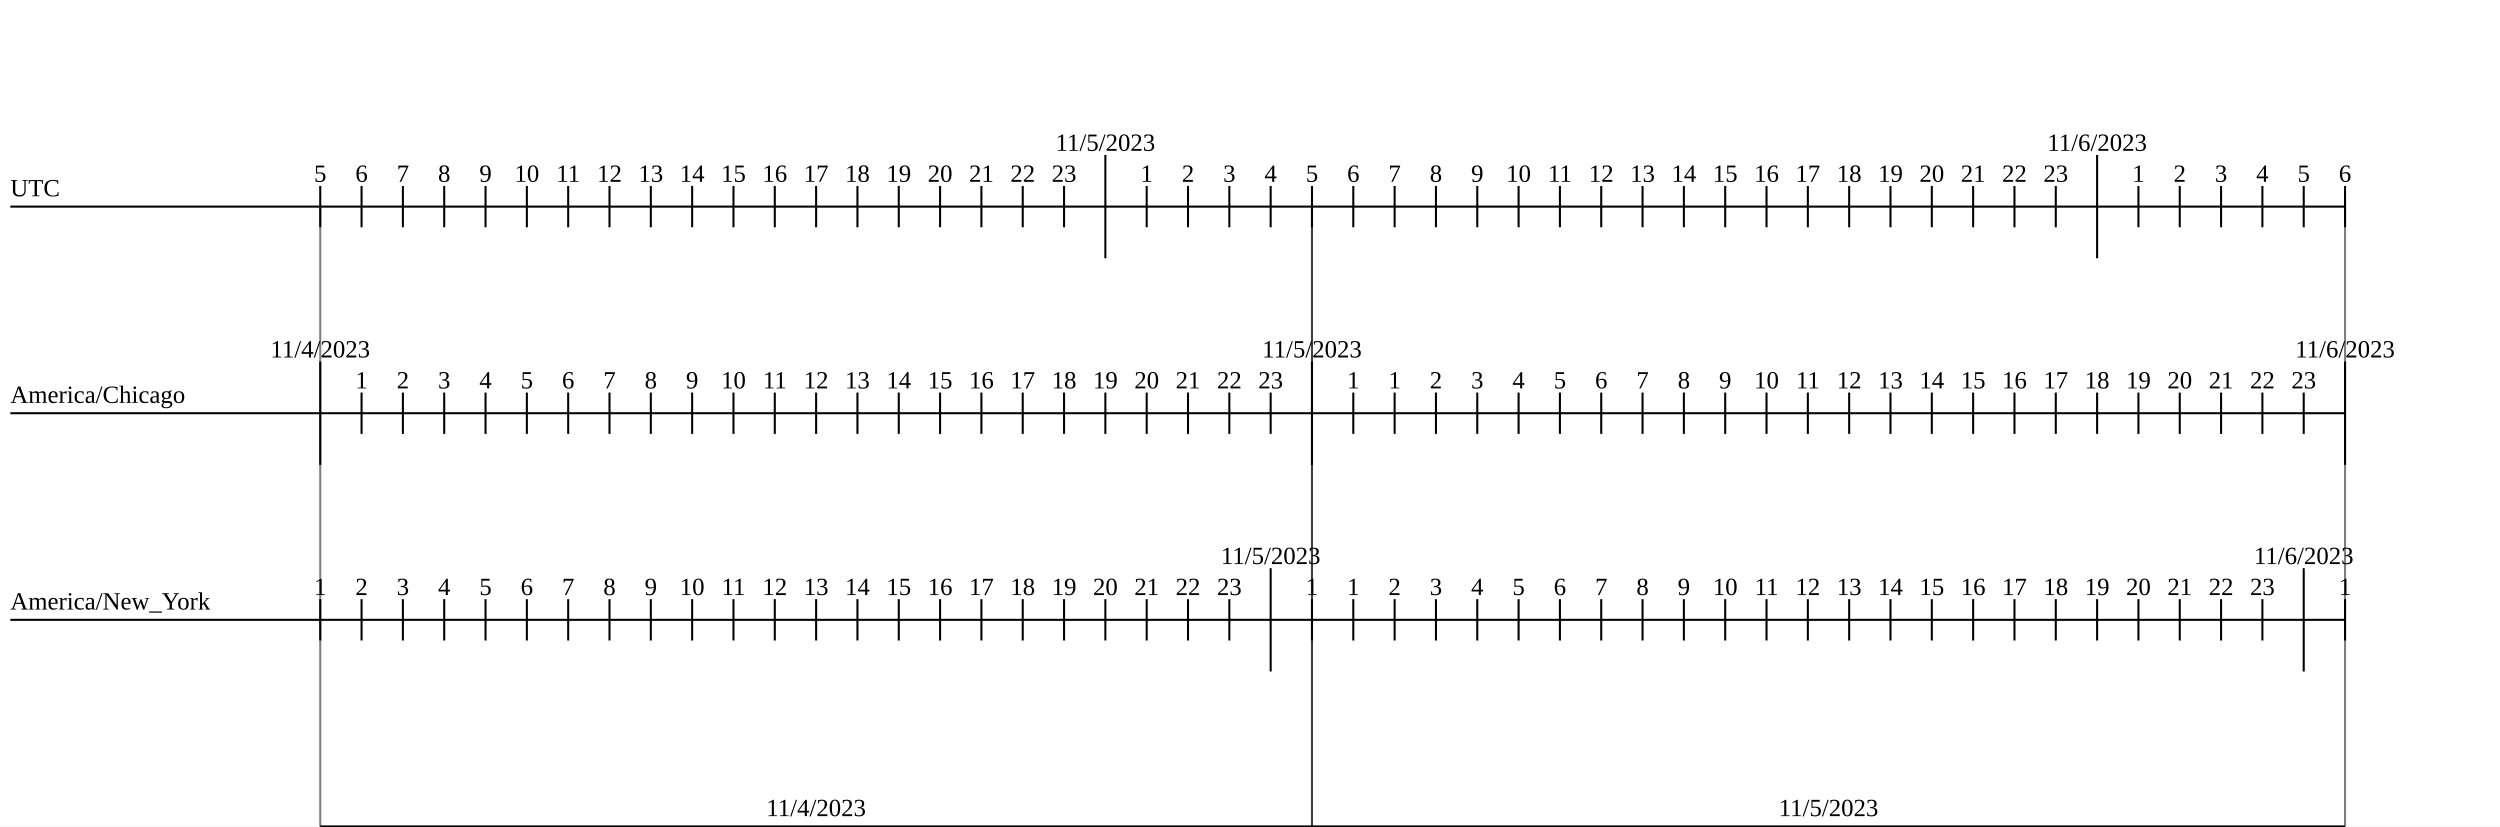
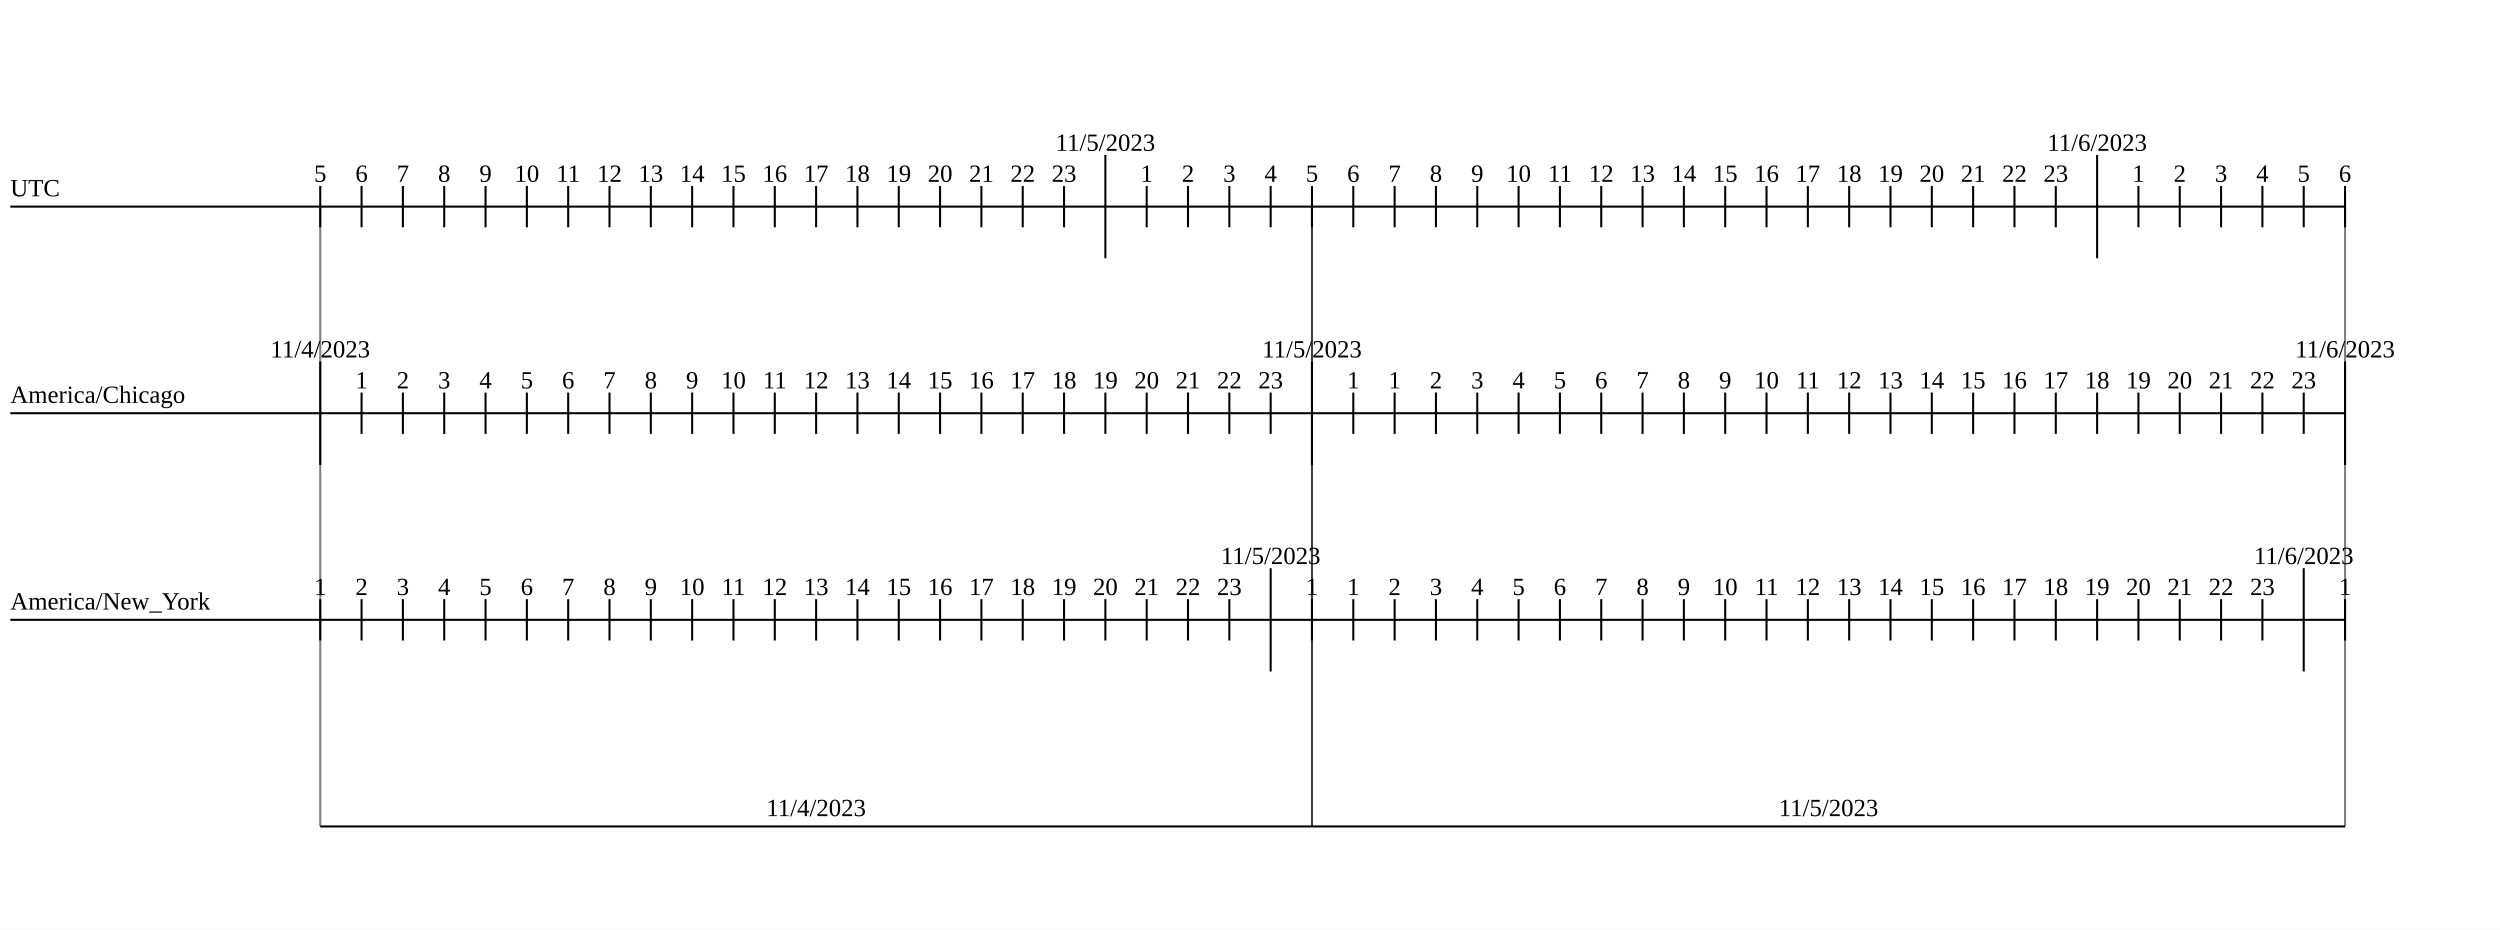
- <svg xmlns="http://www.w3.org/2000/svg" width="1210" height="400" viewBox="0 0 1210 400">
-   <rect x="0" y="0" width="1210" height="400" fill="white" />
+ <svg xmlns="http://www.w3.org/2000/svg" width="1210" height="450" viewBox="0 0 1210 450">
+   <rect x="0" y="0" width="1210" height="450" fill="white" />
  <text x="5" y="95" fill="#000000">UTC</text>
  <line x1="5" y1="100" x2="1135" y2="100" stroke="#000000" />
  <line x1="155" y1="90" x2="155" y2="110" stroke="#000000" />
  <text x="155" y="88" text-anchor="middle" fill="#000000">5</text>
  <line x1="175" y1="90" x2="175" y2="110" stroke="#000000" />
  <text x="175" y="88" text-anchor="middle" fill="#000000">6</text>
  <line x1="195" y1="90" x2="195" y2="110" stroke="#000000" />
  <text x="195" y="88" text-anchor="middle" fill="#000000">7</text>
  <line x1="215" y1="90" x2="215" y2="110" stroke="#000000" />
  <text x="215" y="88" text-anchor="middle" fill="#000000">8</text>
  <line x1="235" y1="90" x2="235" y2="110" stroke="#000000" />
  <text x="235" y="88" text-anchor="middle" fill="#000000">9</text>
  <line x1="255" y1="90" x2="255" y2="110" stroke="#000000" />
  <text x="255" y="88" text-anchor="middle" fill="#000000">10</text>
  <line x1="275" y1="90" x2="275" y2="110" stroke="#000000" />
  <text x="275" y="88" text-anchor="middle" fill="#000000">11</text>
  <line x1="295" y1="90" x2="295" y2="110" stroke="#000000" />
  <text x="295" y="88" text-anchor="middle" fill="#000000">12</text>
  <line x1="315" y1="90" x2="315" y2="110" stroke="#000000" />
  <text x="315" y="88" text-anchor="middle" fill="#000000">13</text>
  <line x1="335" y1="90" x2="335" y2="110" stroke="#000000" />
  <text x="335" y="88" text-anchor="middle" fill="#000000">14</text>
  <line x1="355" y1="90" x2="355" y2="110" stroke="#000000" />
  <text x="355" y="88" text-anchor="middle" fill="#000000">15</text>
  <line x1="375" y1="90" x2="375" y2="110" stroke="#000000" />
  <text x="375" y="88" text-anchor="middle" fill="#000000">16</text>
  <line x1="395" y1="90" x2="395" y2="110" stroke="#000000" />
  <text x="395" y="88" text-anchor="middle" fill="#000000">17</text>
  <line x1="415" y1="90" x2="415" y2="110" stroke="#000000" />
  <text x="415" y="88" text-anchor="middle" fill="#000000">18</text>
  <line x1="435" y1="90" x2="435" y2="110" stroke="#000000" />
  <text x="435" y="88" text-anchor="middle" fill="#000000">19</text>
  <line x1="455" y1="90" x2="455" y2="110" stroke="#000000" />
  <text x="455" y="88" text-anchor="middle" fill="#000000">20</text>
  <line x1="475" y1="90" x2="475" y2="110" stroke="#000000" />
  <text x="475" y="88" text-anchor="middle" fill="#000000">21</text>
  <line x1="495" y1="90" x2="495" y2="110" stroke="#000000" />
  <text x="495" y="88" text-anchor="middle" fill="#000000">22</text>
  <line x1="515" y1="90" x2="515" y2="110" stroke="#000000" />
  <text x="515" y="88" text-anchor="middle" fill="#000000">23</text>
  <line x1="535" y1="75" x2="535" y2="125" stroke="#000000" />
  <text x="535" y="73" text-anchor="middle" fill="#000000">11/5/2023</text>
  <line x1="555" y1="90" x2="555" y2="110" stroke="#000000" />
  <text x="555" y="88" text-anchor="middle" fill="#000000">1</text>
  <line x1="575" y1="90" x2="575" y2="110" stroke="#000000" />
  <text x="575" y="88" text-anchor="middle" fill="#000000">2</text>
  <line x1="595" y1="90" x2="595" y2="110" stroke="#000000" />
  <text x="595" y="88" text-anchor="middle" fill="#000000">3</text>
  <line x1="615" y1="90" x2="615" y2="110" stroke="#000000" />
  <text x="615" y="88" text-anchor="middle" fill="#000000">4</text>
  <line x1="635" y1="90" x2="635" y2="110" stroke="#000000" />
  <text x="635" y="88" text-anchor="middle" fill="#000000">5</text>
  <line x1="655" y1="90" x2="655" y2="110" stroke="#000000" />
  <text x="655" y="88" text-anchor="middle" fill="#000000">6</text>
  <line x1="675" y1="90" x2="675" y2="110" stroke="#000000" />
  <text x="675" y="88" text-anchor="middle" fill="#000000">7</text>
  <line x1="695" y1="90" x2="695" y2="110" stroke="#000000" />
  <text x="695" y="88" text-anchor="middle" fill="#000000">8</text>
  <line x1="715" y1="90" x2="715" y2="110" stroke="#000000" />
  <text x="715" y="88" text-anchor="middle" fill="#000000">9</text>
  <line x1="735" y1="90" x2="735" y2="110" stroke="#000000" />
  <text x="735" y="88" text-anchor="middle" fill="#000000">10</text>
  <line x1="755" y1="90" x2="755" y2="110" stroke="#000000" />
  <text x="755" y="88" text-anchor="middle" fill="#000000">11</text>
  <line x1="775" y1="90" x2="775" y2="110" stroke="#000000" />
  <text x="775" y="88" text-anchor="middle" fill="#000000">12</text>
  <line x1="795" y1="90" x2="795" y2="110" stroke="#000000" />
  <text x="795" y="88" text-anchor="middle" fill="#000000">13</text>
  <line x1="815" y1="90" x2="815" y2="110" stroke="#000000" />
  <text x="815" y="88" text-anchor="middle" fill="#000000">14</text>
  <line x1="835" y1="90" x2="835" y2="110" stroke="#000000" />
  <text x="835" y="88" text-anchor="middle" fill="#000000">15</text>
  <line x1="855" y1="90" x2="855" y2="110" stroke="#000000" />
  <text x="855" y="88" text-anchor="middle" fill="#000000">16</text>
  <line x1="875" y1="90" x2="875" y2="110" stroke="#000000" />
  <text x="875" y="88" text-anchor="middle" fill="#000000">17</text>
  <line x1="895" y1="90" x2="895" y2="110" stroke="#000000" />
  <text x="895" y="88" text-anchor="middle" fill="#000000">18</text>
  <line x1="915" y1="90" x2="915" y2="110" stroke="#000000" />
  <text x="915" y="88" text-anchor="middle" fill="#000000">19</text>
  <line x1="935" y1="90" x2="935" y2="110" stroke="#000000" />
  <text x="935" y="88" text-anchor="middle" fill="#000000">20</text>
  <line x1="955" y1="90" x2="955" y2="110" stroke="#000000" />
  <text x="955" y="88" text-anchor="middle" fill="#000000">21</text>
  <line x1="975" y1="90" x2="975" y2="110" stroke="#000000" />
  <text x="975" y="88" text-anchor="middle" fill="#000000">22</text>
  <line x1="995" y1="90" x2="995" y2="110" stroke="#000000" />
  <text x="995" y="88" text-anchor="middle" fill="#000000">23</text>
  <line x1="1015" y1="75" x2="1015" y2="125" stroke="#000000" />
  <text x="1015" y="73" text-anchor="middle" fill="#000000">11/6/2023</text>
  <line x1="1035" y1="90" x2="1035" y2="110" stroke="#000000" />
  <text x="1035" y="88" text-anchor="middle" fill="#000000">1</text>
  <line x1="1055" y1="90" x2="1055" y2="110" stroke="#000000" />
  <text x="1055" y="88" text-anchor="middle" fill="#000000">2</text>
  <line x1="1075" y1="90" x2="1075" y2="110" stroke="#000000" />
  <text x="1075" y="88" text-anchor="middle" fill="#000000">3</text>
  <line x1="1095" y1="90" x2="1095" y2="110" stroke="#000000" />
  <text x="1095" y="88" text-anchor="middle" fill="#000000">4</text>
  <line x1="1115" y1="90" x2="1115" y2="110" stroke="#000000" />
  <text x="1115" y="88" text-anchor="middle" fill="#000000">5</text>
  <line x1="1135" y1="90" x2="1135" y2="110" stroke="#000000" />
  <text x="1135" y="88" text-anchor="middle" fill="#000000">6</text>
  <text x="5" y="195" fill="#000000">America/Chicago</text>
  <line x1="5" y1="200" x2="1135" y2="200" stroke="#000000" />
  <line x1="155" y1="175" x2="155" y2="225" stroke="#000000" />
  <text x="155" y="173" text-anchor="middle" fill="#000000">11/4/2023</text>
  <line x1="175" y1="190" x2="175" y2="210" stroke="#000000" />
  <text x="175" y="188" text-anchor="middle" fill="#000000">1</text>
  <line x1="195" y1="190" x2="195" y2="210" stroke="#000000" />
  <text x="195" y="188" text-anchor="middle" fill="#000000">2</text>
  <line x1="215" y1="190" x2="215" y2="210" stroke="#000000" />
  <text x="215" y="188" text-anchor="middle" fill="#000000">3</text>
  <line x1="235" y1="190" x2="235" y2="210" stroke="#000000" />
  <text x="235" y="188" text-anchor="middle" fill="#000000">4</text>
  <line x1="255" y1="190" x2="255" y2="210" stroke="#000000" />
  <text x="255" y="188" text-anchor="middle" fill="#000000">5</text>
  <line x1="275" y1="190" x2="275" y2="210" stroke="#000000" />
  <text x="275" y="188" text-anchor="middle" fill="#000000">6</text>
  <line x1="295" y1="190" x2="295" y2="210" stroke="#000000" />
  <text x="295" y="188" text-anchor="middle" fill="#000000">7</text>
  <line x1="315" y1="190" x2="315" y2="210" stroke="#000000" />
  <text x="315" y="188" text-anchor="middle" fill="#000000">8</text>
  <line x1="335" y1="190" x2="335" y2="210" stroke="#000000" />
  <text x="335" y="188" text-anchor="middle" fill="#000000">9</text>
  <line x1="355" y1="190" x2="355" y2="210" stroke="#000000" />
  <text x="355" y="188" text-anchor="middle" fill="#000000">10</text>
  <line x1="375" y1="190" x2="375" y2="210" stroke="#000000" />
  <text x="375" y="188" text-anchor="middle" fill="#000000">11</text>
  <line x1="395" y1="190" x2="395" y2="210" stroke="#000000" />
  <text x="395" y="188" text-anchor="middle" fill="#000000">12</text>
  <line x1="415" y1="190" x2="415" y2="210" stroke="#000000" />
  <text x="415" y="188" text-anchor="middle" fill="#000000">13</text>
  <line x1="435" y1="190" x2="435" y2="210" stroke="#000000" />
  <text x="435" y="188" text-anchor="middle" fill="#000000">14</text>
  <line x1="455" y1="190" x2="455" y2="210" stroke="#000000" />
  <text x="455" y="188" text-anchor="middle" fill="#000000">15</text>
  <line x1="475" y1="190" x2="475" y2="210" stroke="#000000" />
  <text x="475" y="188" text-anchor="middle" fill="#000000">16</text>
  <line x1="495" y1="190" x2="495" y2="210" stroke="#000000" />
  <text x="495" y="188" text-anchor="middle" fill="#000000">17</text>
  <line x1="515" y1="190" x2="515" y2="210" stroke="#000000" />
  <text x="515" y="188" text-anchor="middle" fill="#000000">18</text>
  <line x1="535" y1="190" x2="535" y2="210" stroke="#000000" />
  <text x="535" y="188" text-anchor="middle" fill="#000000">19</text>
  <line x1="555" y1="190" x2="555" y2="210" stroke="#000000" />
  <text x="555" y="188" text-anchor="middle" fill="#000000">20</text>
  <line x1="575" y1="190" x2="575" y2="210" stroke="#000000" />
  <text x="575" y="188" text-anchor="middle" fill="#000000">21</text>
  <line x1="595" y1="190" x2="595" y2="210" stroke="#000000" />
  <text x="595" y="188" text-anchor="middle" fill="#000000">22</text>
  <line x1="615" y1="190" x2="615" y2="210" stroke="#000000" />
  <text x="615" y="188" text-anchor="middle" fill="#000000">23</text>
  <line x1="635" y1="175" x2="635" y2="225" stroke="#000000" />
  <text x="635" y="173" text-anchor="middle" fill="#000000">11/5/2023</text>
  <line x1="655" y1="190" x2="655" y2="210" stroke="#000000" />
  <text x="655" y="188" text-anchor="middle" fill="#000000">1</text>
  <line x1="675" y1="190" x2="675" y2="210" stroke="#000000" />
  <text x="675" y="188" text-anchor="middle" fill="#000000">1</text>
  <line x1="695" y1="190" x2="695" y2="210" stroke="#000000" />
  <text x="695" y="188" text-anchor="middle" fill="#000000">2</text>
  <line x1="715" y1="190" x2="715" y2="210" stroke="#000000" />
  <text x="715" y="188" text-anchor="middle" fill="#000000">3</text>
  <line x1="735" y1="190" x2="735" y2="210" stroke="#000000" />
  <text x="735" y="188" text-anchor="middle" fill="#000000">4</text>
  <line x1="755" y1="190" x2="755" y2="210" stroke="#000000" />
  <text x="755" y="188" text-anchor="middle" fill="#000000">5</text>
  <line x1="775" y1="190" x2="775" y2="210" stroke="#000000" />
  <text x="775" y="188" text-anchor="middle" fill="#000000">6</text>
  <line x1="795" y1="190" x2="795" y2="210" stroke="#000000" />
  <text x="795" y="188" text-anchor="middle" fill="#000000">7</text>
  <line x1="815" y1="190" x2="815" y2="210" stroke="#000000" />
  <text x="815" y="188" text-anchor="middle" fill="#000000">8</text>
  <line x1="835" y1="190" x2="835" y2="210" stroke="#000000" />
  <text x="835" y="188" text-anchor="middle" fill="#000000">9</text>
  <line x1="855" y1="190" x2="855" y2="210" stroke="#000000" />
  <text x="855" y="188" text-anchor="middle" fill="#000000">10</text>
  <line x1="875" y1="190" x2="875" y2="210" stroke="#000000" />
  <text x="875" y="188" text-anchor="middle" fill="#000000">11</text>
  <line x1="895" y1="190" x2="895" y2="210" stroke="#000000" />
  <text x="895" y="188" text-anchor="middle" fill="#000000">12</text>
  <line x1="915" y1="190" x2="915" y2="210" stroke="#000000" />
  <text x="915" y="188" text-anchor="middle" fill="#000000">13</text>
  <line x1="935" y1="190" x2="935" y2="210" stroke="#000000" />
  <text x="935" y="188" text-anchor="middle" fill="#000000">14</text>
  <line x1="955" y1="190" x2="955" y2="210" stroke="#000000" />
  <text x="955" y="188" text-anchor="middle" fill="#000000">15</text>
  <line x1="975" y1="190" x2="975" y2="210" stroke="#000000" />
  <text x="975" y="188" text-anchor="middle" fill="#000000">16</text>
  <line x1="995" y1="190" x2="995" y2="210" stroke="#000000" />
  <text x="995" y="188" text-anchor="middle" fill="#000000">17</text>
  <line x1="1015" y1="190" x2="1015" y2="210" stroke="#000000" />
  <text x="1015" y="188" text-anchor="middle" fill="#000000">18</text>
  <line x1="1035" y1="190" x2="1035" y2="210" stroke="#000000" />
  <text x="1035" y="188" text-anchor="middle" fill="#000000">19</text>
  <line x1="1055" y1="190" x2="1055" y2="210" stroke="#000000" />
  <text x="1055" y="188" text-anchor="middle" fill="#000000">20</text>
  <line x1="1075" y1="190" x2="1075" y2="210" stroke="#000000" />
  <text x="1075" y="188" text-anchor="middle" fill="#000000">21</text>
  <line x1="1095" y1="190" x2="1095" y2="210" stroke="#000000" />
  <text x="1095" y="188" text-anchor="middle" fill="#000000">22</text>
  <line x1="1115" y1="190" x2="1115" y2="210" stroke="#000000" />
  <text x="1115" y="188" text-anchor="middle" fill="#000000">23</text>
  <line x1="1135" y1="175" x2="1135" y2="225" stroke="#000000" />
  <text x="1135" y="173" text-anchor="middle" fill="#000000">11/6/2023</text>
  <text x="5" y="295" fill="#000000">America/New_York</text>
  <line x1="5" y1="300" x2="1135" y2="300" stroke="#000000" />
  <line x1="155" y1="290" x2="155" y2="310" stroke="#000000" />
  <text x="155" y="288" text-anchor="middle" fill="#000000">1</text>
  <line x1="175" y1="290" x2="175" y2="310" stroke="#000000" />
  <text x="175" y="288" text-anchor="middle" fill="#000000">2</text>
  <line x1="195" y1="290" x2="195" y2="310" stroke="#000000" />
  <text x="195" y="288" text-anchor="middle" fill="#000000">3</text>
  <line x1="215" y1="290" x2="215" y2="310" stroke="#000000" />
  <text x="215" y="288" text-anchor="middle" fill="#000000">4</text>
  <line x1="235" y1="290" x2="235" y2="310" stroke="#000000" />
  <text x="235" y="288" text-anchor="middle" fill="#000000">5</text>
  <line x1="255" y1="290" x2="255" y2="310" stroke="#000000" />
  <text x="255" y="288" text-anchor="middle" fill="#000000">6</text>
  <line x1="275" y1="290" x2="275" y2="310" stroke="#000000" />
  <text x="275" y="288" text-anchor="middle" fill="#000000">7</text>
  <line x1="295" y1="290" x2="295" y2="310" stroke="#000000" />
  <text x="295" y="288" text-anchor="middle" fill="#000000">8</text>
  <line x1="315" y1="290" x2="315" y2="310" stroke="#000000" />
  <text x="315" y="288" text-anchor="middle" fill="#000000">9</text>
  <line x1="335" y1="290" x2="335" y2="310" stroke="#000000" />
  <text x="335" y="288" text-anchor="middle" fill="#000000">10</text>
  <line x1="355" y1="290" x2="355" y2="310" stroke="#000000" />
  <text x="355" y="288" text-anchor="middle" fill="#000000">11</text>
  <line x1="375" y1="290" x2="375" y2="310" stroke="#000000" />
  <text x="375" y="288" text-anchor="middle" fill="#000000">12</text>
  <line x1="395" y1="290" x2="395" y2="310" stroke="#000000" />
  <text x="395" y="288" text-anchor="middle" fill="#000000">13</text>
  <line x1="415" y1="290" x2="415" y2="310" stroke="#000000" />
  <text x="415" y="288" text-anchor="middle" fill="#000000">14</text>
  <line x1="435" y1="290" x2="435" y2="310" stroke="#000000" />
  <text x="435" y="288" text-anchor="middle" fill="#000000">15</text>
  <line x1="455" y1="290" x2="455" y2="310" stroke="#000000" />
  <text x="455" y="288" text-anchor="middle" fill="#000000">16</text>
  <line x1="475" y1="290" x2="475" y2="310" stroke="#000000" />
  <text x="475" y="288" text-anchor="middle" fill="#000000">17</text>
  <line x1="495" y1="290" x2="495" y2="310" stroke="#000000" />
  <text x="495" y="288" text-anchor="middle" fill="#000000">18</text>
  <line x1="515" y1="290" x2="515" y2="310" stroke="#000000" />
  <text x="515" y="288" text-anchor="middle" fill="#000000">19</text>
  <line x1="535" y1="290" x2="535" y2="310" stroke="#000000" />
  <text x="535" y="288" text-anchor="middle" fill="#000000">20</text>
  <line x1="555" y1="290" x2="555" y2="310" stroke="#000000" />
  <text x="555" y="288" text-anchor="middle" fill="#000000">21</text>
  <line x1="575" y1="290" x2="575" y2="310" stroke="#000000" />
  <text x="575" y="288" text-anchor="middle" fill="#000000">22</text>
  <line x1="595" y1="290" x2="595" y2="310" stroke="#000000" />
  <text x="595" y="288" text-anchor="middle" fill="#000000">23</text>
  <line x1="615" y1="275" x2="615" y2="325" stroke="#000000" />
  <text x="615" y="273" text-anchor="middle" fill="#000000">11/5/2023</text>
  <line x1="635" y1="290" x2="635" y2="310" stroke="#000000" />
  <text x="635" y="288" text-anchor="middle" fill="#000000">1</text>
  <line x1="655" y1="290" x2="655" y2="310" stroke="#000000" />
  <text x="655" y="288" text-anchor="middle" fill="#000000">1</text>
  <line x1="675" y1="290" x2="675" y2="310" stroke="#000000" />
  <text x="675" y="288" text-anchor="middle" fill="#000000">2</text>
  <line x1="695" y1="290" x2="695" y2="310" stroke="#000000" />
  <text x="695" y="288" text-anchor="middle" fill="#000000">3</text>
  <line x1="715" y1="290" x2="715" y2="310" stroke="#000000" />
  <text x="715" y="288" text-anchor="middle" fill="#000000">4</text>
  <line x1="735" y1="290" x2="735" y2="310" stroke="#000000" />
  <text x="735" y="288" text-anchor="middle" fill="#000000">5</text>
  <line x1="755" y1="290" x2="755" y2="310" stroke="#000000" />
  <text x="755" y="288" text-anchor="middle" fill="#000000">6</text>
  <line x1="775" y1="290" x2="775" y2="310" stroke="#000000" />
  <text x="775" y="288" text-anchor="middle" fill="#000000">7</text>
  <line x1="795" y1="290" x2="795" y2="310" stroke="#000000" />
  <text x="795" y="288" text-anchor="middle" fill="#000000">8</text>
  <line x1="815" y1="290" x2="815" y2="310" stroke="#000000" />
  <text x="815" y="288" text-anchor="middle" fill="#000000">9</text>
  <line x1="835" y1="290" x2="835" y2="310" stroke="#000000" />
  <text x="835" y="288" text-anchor="middle" fill="#000000">10</text>
  <line x1="855" y1="290" x2="855" y2="310" stroke="#000000" />
  <text x="855" y="288" text-anchor="middle" fill="#000000">11</text>
  <line x1="875" y1="290" x2="875" y2="310" stroke="#000000" />
  <text x="875" y="288" text-anchor="middle" fill="#000000">12</text>
  <line x1="895" y1="290" x2="895" y2="310" stroke="#000000" />
  <text x="895" y="288" text-anchor="middle" fill="#000000">13</text>
  <line x1="915" y1="290" x2="915" y2="310" stroke="#000000" />
  <text x="915" y="288" text-anchor="middle" fill="#000000">14</text>
  <line x1="935" y1="290" x2="935" y2="310" stroke="#000000" />
  <text x="935" y="288" text-anchor="middle" fill="#000000">15</text>
  <line x1="955" y1="290" x2="955" y2="310" stroke="#000000" />
  <text x="955" y="288" text-anchor="middle" fill="#000000">16</text>
  <line x1="975" y1="290" x2="975" y2="310" stroke="#000000" />
  <text x="975" y="288" text-anchor="middle" fill="#000000">17</text>
  <line x1="995" y1="290" x2="995" y2="310" stroke="#000000" />
  <text x="995" y="288" text-anchor="middle" fill="#000000">18</text>
  <line x1="1015" y1="290" x2="1015" y2="310" stroke="#000000" />
  <text x="1015" y="288" text-anchor="middle" fill="#000000">19</text>
  <line x1="1035" y1="290" x2="1035" y2="310" stroke="#000000" />
  <text x="1035" y="288" text-anchor="middle" fill="#000000">20</text>
  <line x1="1055" y1="290" x2="1055" y2="310" stroke="#000000" />
  <text x="1055" y="288" text-anchor="middle" fill="#000000">21</text>
  <line x1="1075" y1="290" x2="1075" y2="310" stroke="#000000" />
  <text x="1075" y="288" text-anchor="middle" fill="#000000">22</text>
  <line x1="1095" y1="290" x2="1095" y2="310" stroke="#000000" />
  <text x="1095" y="288" text-anchor="middle" fill="#000000">23</text>
  <line x1="1115" y1="275" x2="1115" y2="325" stroke="#000000" />
  <text x="1115" y="273" text-anchor="middle" fill="#000000">11/6/2023</text>
  <line x1="1135" y1="290" x2="1135" y2="310" stroke="#000000" />
  <text x="1135" y="288" text-anchor="middle" fill="#000000">1</text>
  <line x1="155" y1="100" x2="155" y2="400" stroke="#000000" opacity="0.5" />
  <line x1="635" y1="100" x2="635" y2="400" stroke="#000000" opacity="0.5" />
  <line x1="155" y1="400" x2="635" y2="400" stroke="#000000" />
  <text x="395" y="395" text-anchor="middle" fill="#000000">11/4/2023</text>
  <line x1="635" y1="100" x2="635" y2="400" stroke="#000000" opacity="0.5" />
  <line x1="1135" y1="100" x2="1135" y2="400" stroke="#000000" opacity="0.5" />
  <line x1="635" y1="400" x2="1135" y2="400" stroke="#000000" />
  <text x="885" y="395" text-anchor="middle" fill="#000000">11/5/2023</text>
</svg>
